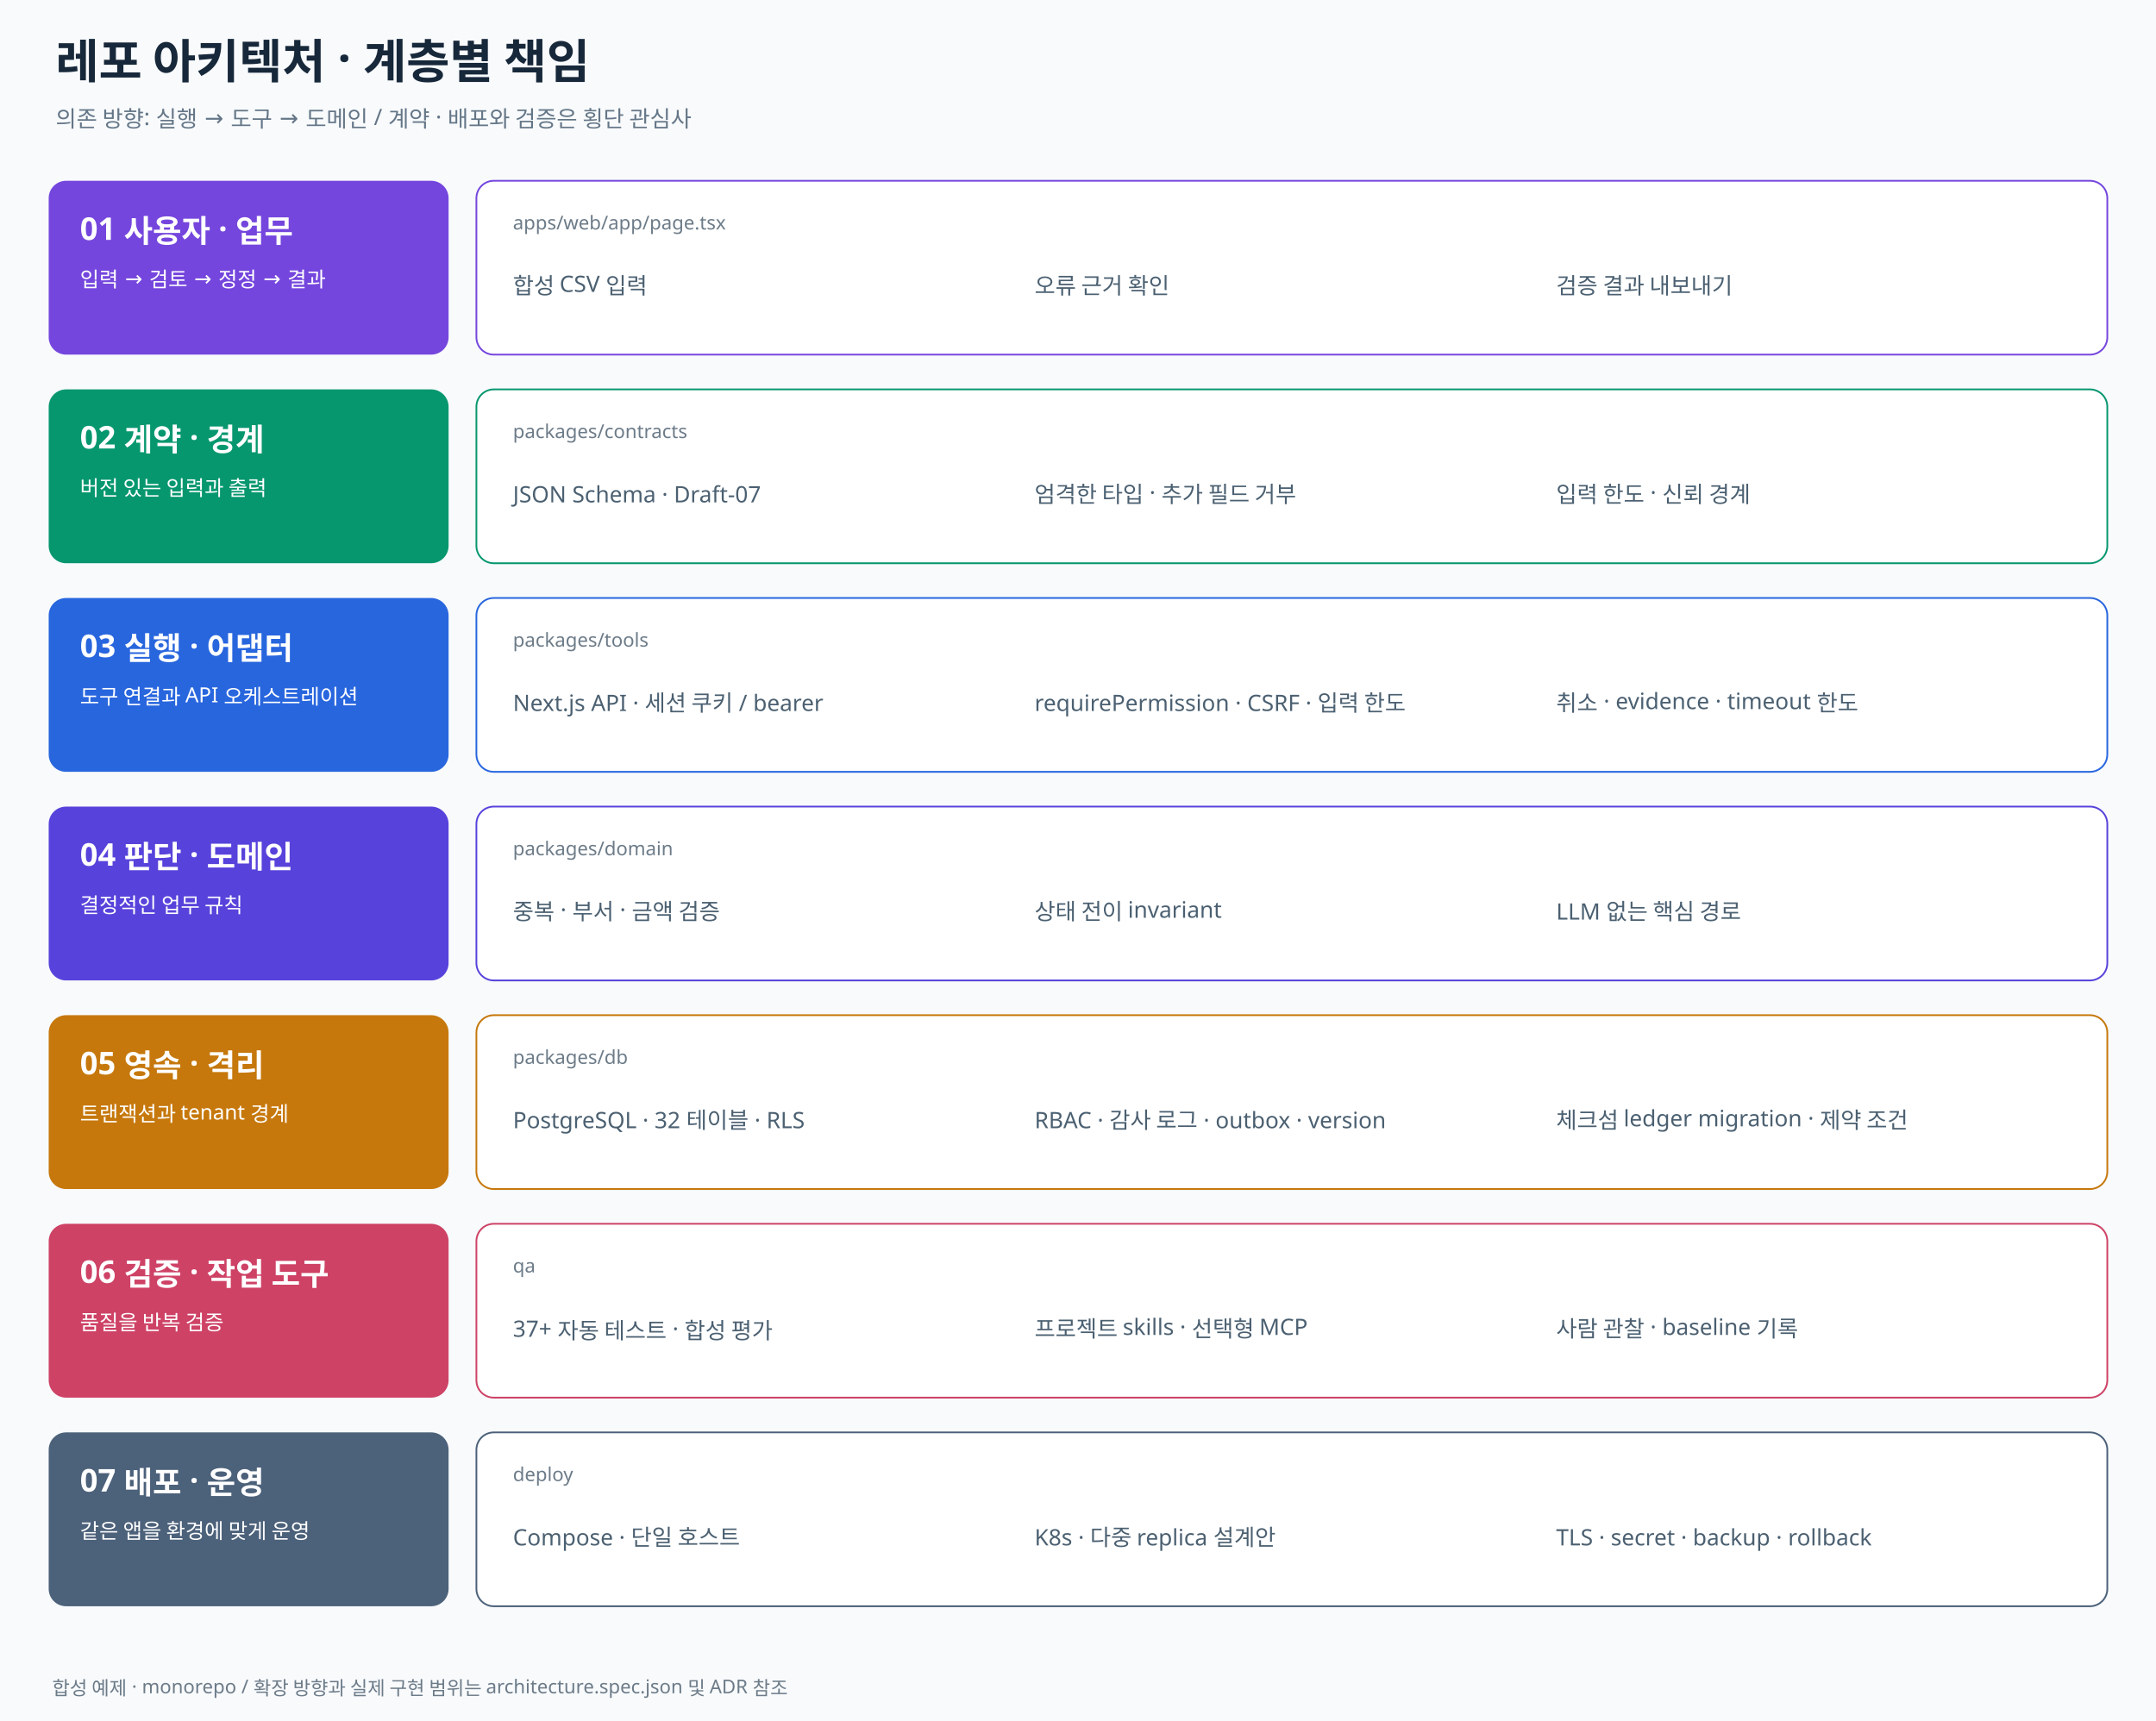
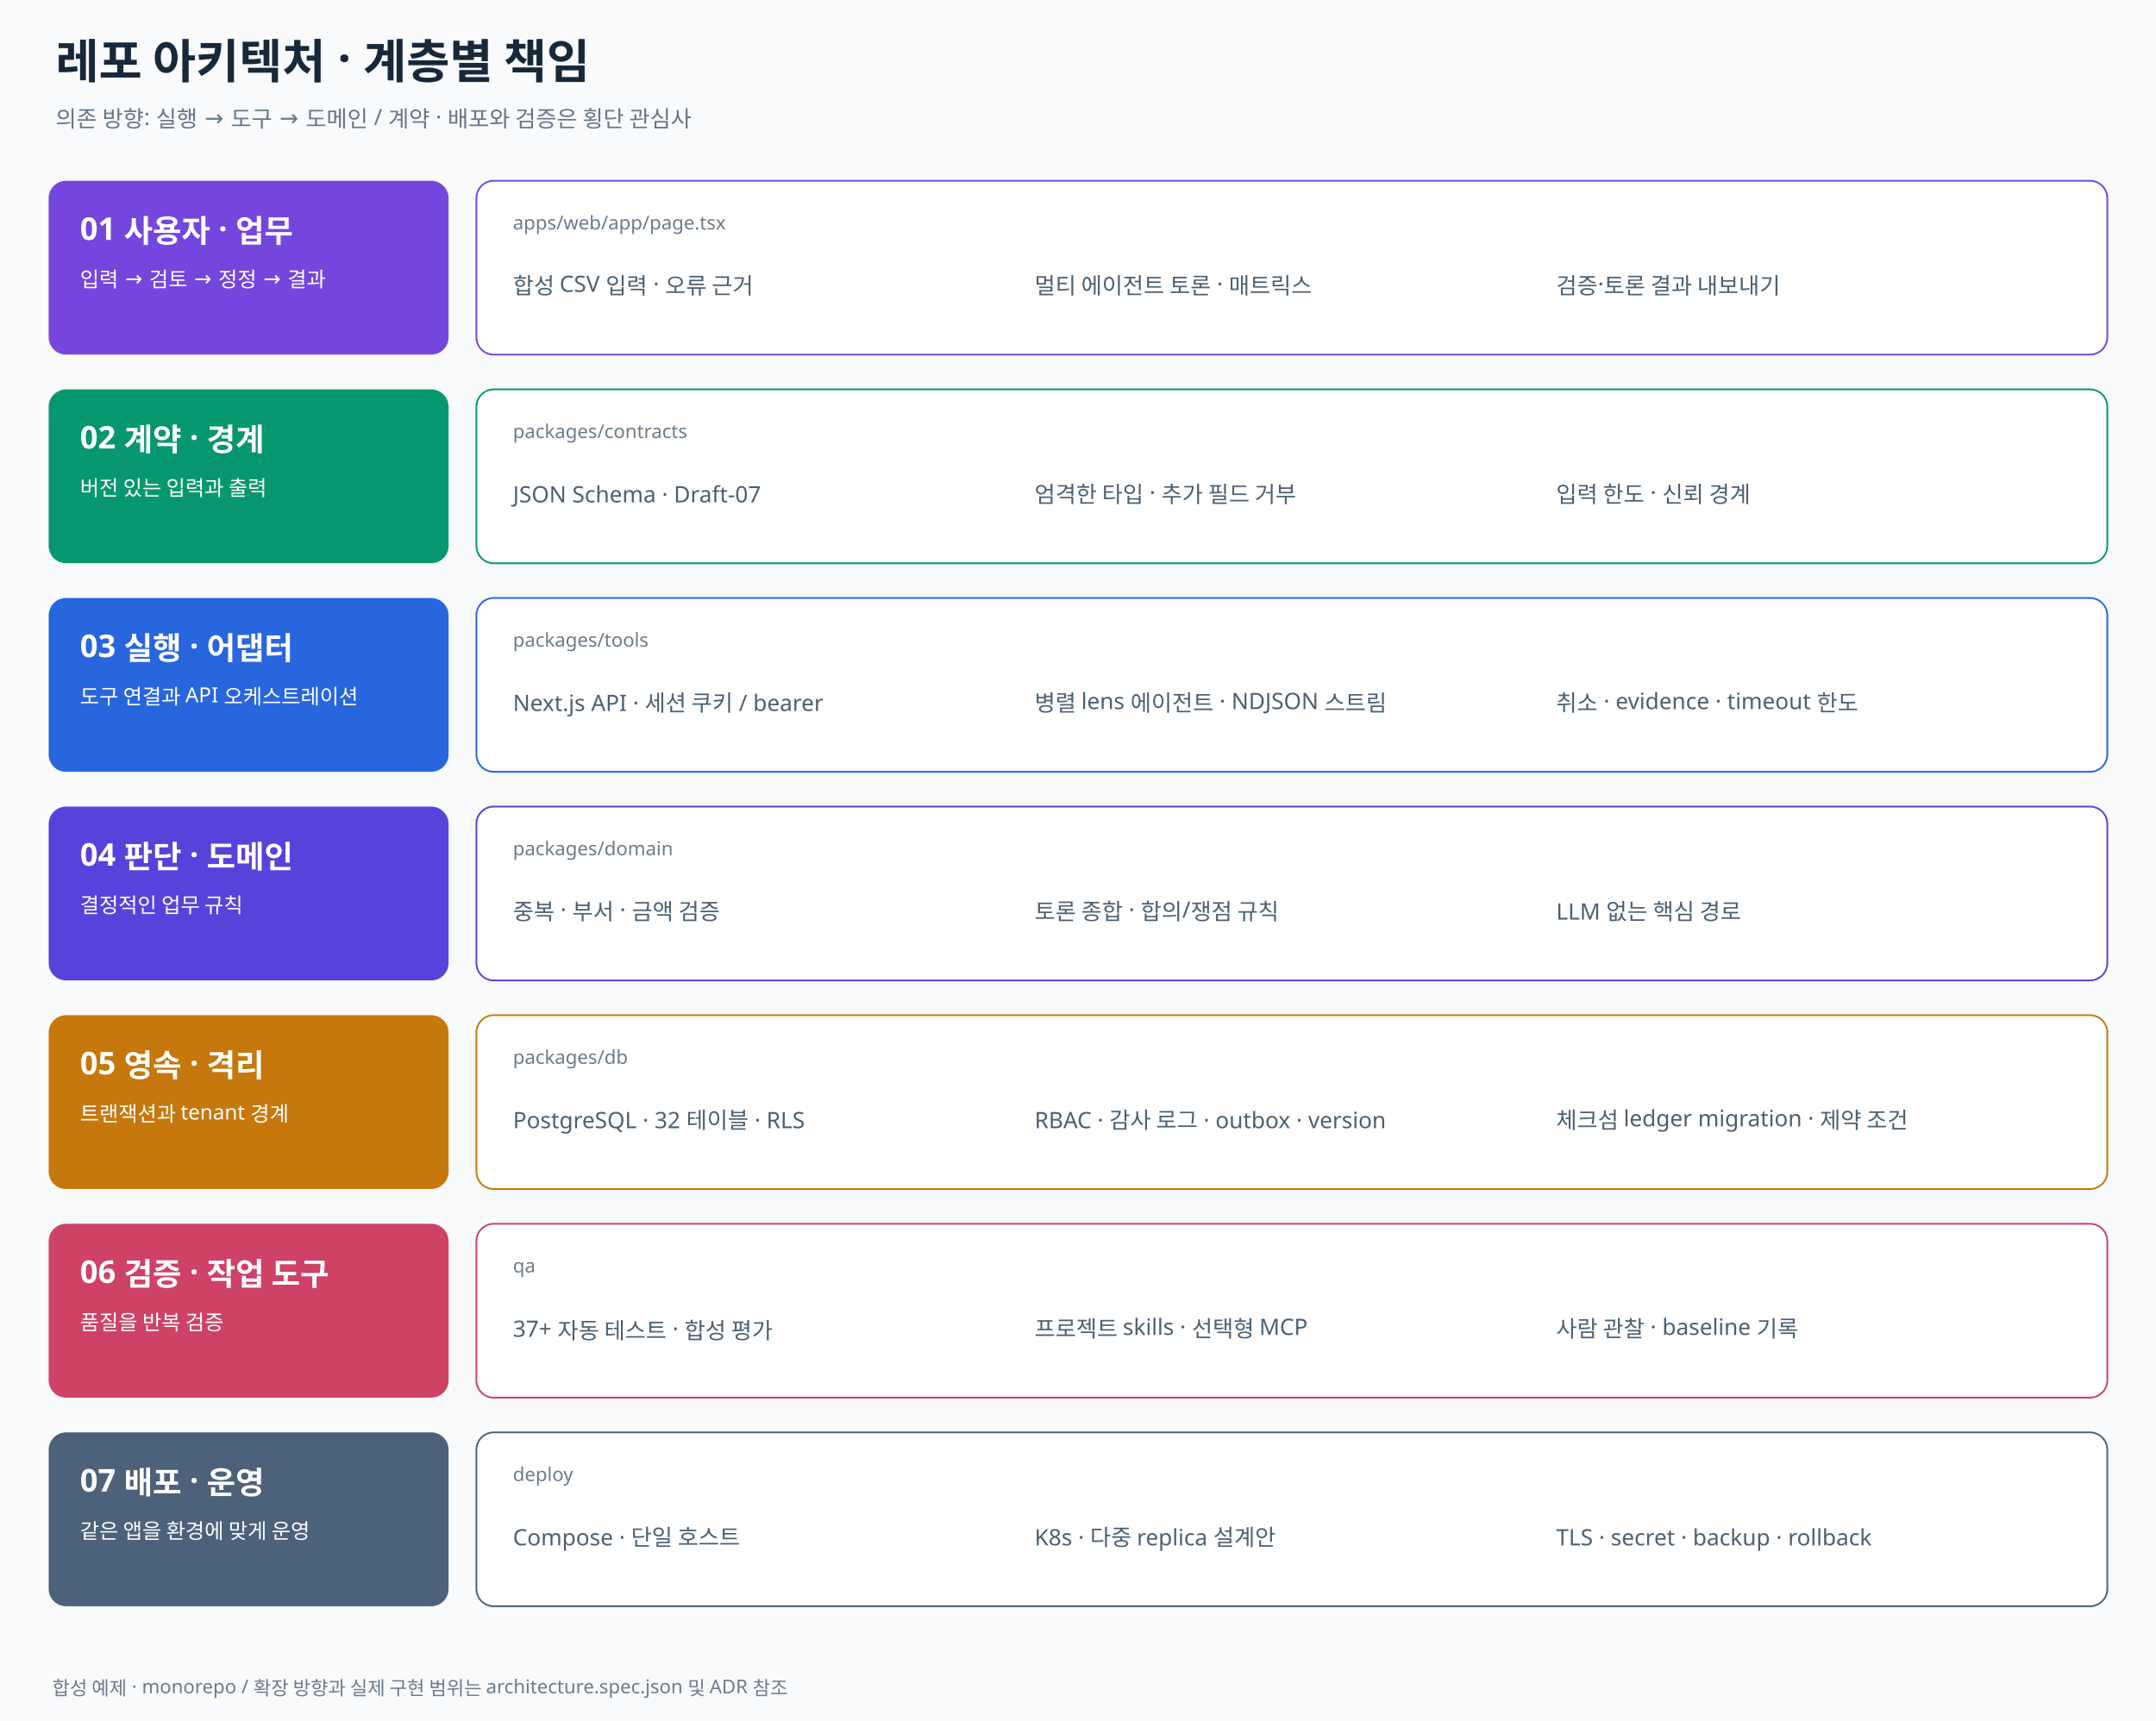
<svg xmlns="http://www.w3.org/2000/svg" width="1240" height="990" viewBox="0 0 1240 990" role="img">
  <style>text{font-family:Pretendard,'Apple SD Gothic Neo','Noto Sans KR',sans-serif} .title{font-size:27px;font-weight:700;fill:#17283a}.sub{font-size:13px;fill:#647687}.name{font-size:17px;font-weight:700}.body{font-size:13px;fill:#4b6071}.small{font-size:11px;fill:#6c7b88}</style>
  <rect width="100%" height="100%" fill="#f8fafc" />
  <text x="32" y="45" class="title">레포 아키텍처 · 계층별 책임</text>
  <text x="32" y="73" class="sub">의존 방향: 실행 → 도구 → 도메인 / 계약 · 배포와 검증은 횡단 관심사</text>
  <g id="layer-01">
    <rect x="28" y="104" width="230" height="100" rx="10" fill="#7546dd" />
    <text x="46" y="138" font-size="18" font-weight="700" fill="white">01 사용자 · 업무</text>
    <text x="46" y="165" font-size="12" fill="white">입력 → 검토 → 정정 → 결과</text>
    <rect x="274" y="104" width="938" height="100" rx="10" fill="white" stroke="#7546dd" />
    <text x="295" y="132" class="small">apps/web/app/page.tsx</text>
-     <text x="295" y="169" class="body">합성 CSV 입력</text>
-     <text x="595" y="169" class="body">오류 근거 확인</text>
-     <text x="895" y="169" class="body">검증 결과 내보내기</text>
+     <text x="295" y="169" class="body">합성 CSV 입력 · 오류 근거</text>
+     <text x="595" y="169" class="body">멀티 에이전트 토론 · 매트릭스</text>
+     <text x="895" y="169" class="body">검증·토론 결과 내보내기</text>
  </g>
  <g id="layer-02">
    <rect x="28" y="224" width="230" height="100" rx="10" fill="#07976f" />
    <text x="46" y="258" font-size="18" font-weight="700" fill="white">02 계약 · 경계</text>
    <text x="46" y="285" font-size="12" fill="white">버전 있는 입력과 출력</text>
    <rect x="274" y="224" width="938" height="100" rx="10" fill="white" stroke="#07976f" />
    <text x="295" y="252" class="small">packages/contracts</text>
    <text x="295" y="289" class="body">JSON Schema · Draft-07</text>
    <text x="595" y="289" class="body">엄격한 타입 · 추가 필드 거부</text>
    <text x="895" y="289" class="body">입력 한도 · 신뢰 경계</text>
  </g>
  <g id="layer-03">
    <rect x="28" y="344" width="230" height="100" rx="10" fill="#2866de" />
    <text x="46" y="378" font-size="18" font-weight="700" fill="white">03 실행 · 어댑터</text>
    <text x="46" y="405" font-size="12" fill="white">도구 연결과 API 오케스트레이션</text>
    <rect x="274" y="344" width="938" height="100" rx="10" fill="white" stroke="#2866de" />
    <text x="295" y="372" class="small">packages/tools</text>
    <text x="295" y="409" class="body">Next.js API · 세션 쿠키 / bearer</text>
-     <text x="595" y="409" class="body">requirePermission · CSRF · 입력 한도</text>
+     <text x="595" y="409" class="body">병렬 lens 에이전트 · NDJSON 스트림</text>
    <text x="895" y="409" class="body">취소 · evidence · timeout 한도</text>
  </g>
  <g id="layer-04">
    <rect x="28" y="464" width="230" height="100" rx="10" fill="#5743db" />
    <text x="46" y="498" font-size="18" font-weight="700" fill="white">04 판단 · 도메인</text>
    <text x="46" y="525" font-size="12" fill="white">결정적인 업무 규칙</text>
    <rect x="274" y="464" width="938" height="100" rx="10" fill="white" stroke="#5743db" />
    <text x="295" y="492" class="small">packages/domain</text>
    <text x="295" y="529" class="body">중복 · 부서 · 금액 검증</text>
-     <text x="595" y="529" class="body">상태 전이 invariant</text>
+     <text x="595" y="529" class="body">토론 종합 · 합의/쟁점 규칙</text>
    <text x="895" y="529" class="body">LLM 없는 핵심 경로</text>
  </g>
  <g id="layer-05">
    <rect x="28" y="584" width="230" height="100" rx="10" fill="#c6780c" />
    <text x="46" y="618" font-size="18" font-weight="700" fill="white">05 영속 · 격리</text>
    <text x="46" y="645" font-size="12" fill="white">트랜잭션과 tenant 경계</text>
    <rect x="274" y="584" width="938" height="100" rx="10" fill="white" stroke="#c6780c" />
    <text x="295" y="612" class="small">packages/db</text>
    <text x="295" y="649" class="body">PostgreSQL · 32 테이블 · RLS</text>
    <text x="595" y="649" class="body">RBAC · 감사 로그 · outbox · version</text>
    <text x="895" y="649" class="body">체크섬 ledger migration · 제약 조건</text>
  </g>
  <g id="layer-06">
    <rect x="28" y="704" width="230" height="100" rx="10" fill="#ce4266" />
    <text x="46" y="738" font-size="18" font-weight="700" fill="white">06 검증 · 작업 도구</text>
    <text x="46" y="765" font-size="12" fill="white">품질을 반복 검증</text>
    <rect x="274" y="704" width="938" height="100" rx="10" fill="white" stroke="#ce4266" />
    <text x="295" y="732" class="small">qa</text>
    <text x="295" y="769" class="body">37+ 자동 테스트 · 합성 평가</text>
    <text x="595" y="769" class="body">프로젝트 skills · 선택형 MCP</text>
    <text x="895" y="769" class="body">사람 관찰 · baseline 기록</text>
  </g>
  <g id="layer-07">
    <rect x="28" y="824" width="230" height="100" rx="10" fill="#4c617a" />
    <text x="46" y="858" font-size="18" font-weight="700" fill="white">07 배포 · 운영</text>
    <text x="46" y="885" font-size="12" fill="white">같은 앱을 환경에 맞게 운영</text>
    <rect x="274" y="824" width="938" height="100" rx="10" fill="white" stroke="#4c617a" />
    <text x="295" y="852" class="small">deploy</text>
    <text x="295" y="889" class="body">Compose · 단일 호스트</text>
    <text x="595" y="889" class="body">K8s · 다중 replica 설계안</text>
    <text x="895" y="889" class="body">TLS · secret · backup · rollback</text>
  </g>
  <text x="30" y="975" class="small">합성 예제 · monorepo / 확장 방향과 실제 구현 범위는 architecture.spec.json 및 ADR 참조</text>
</svg>
